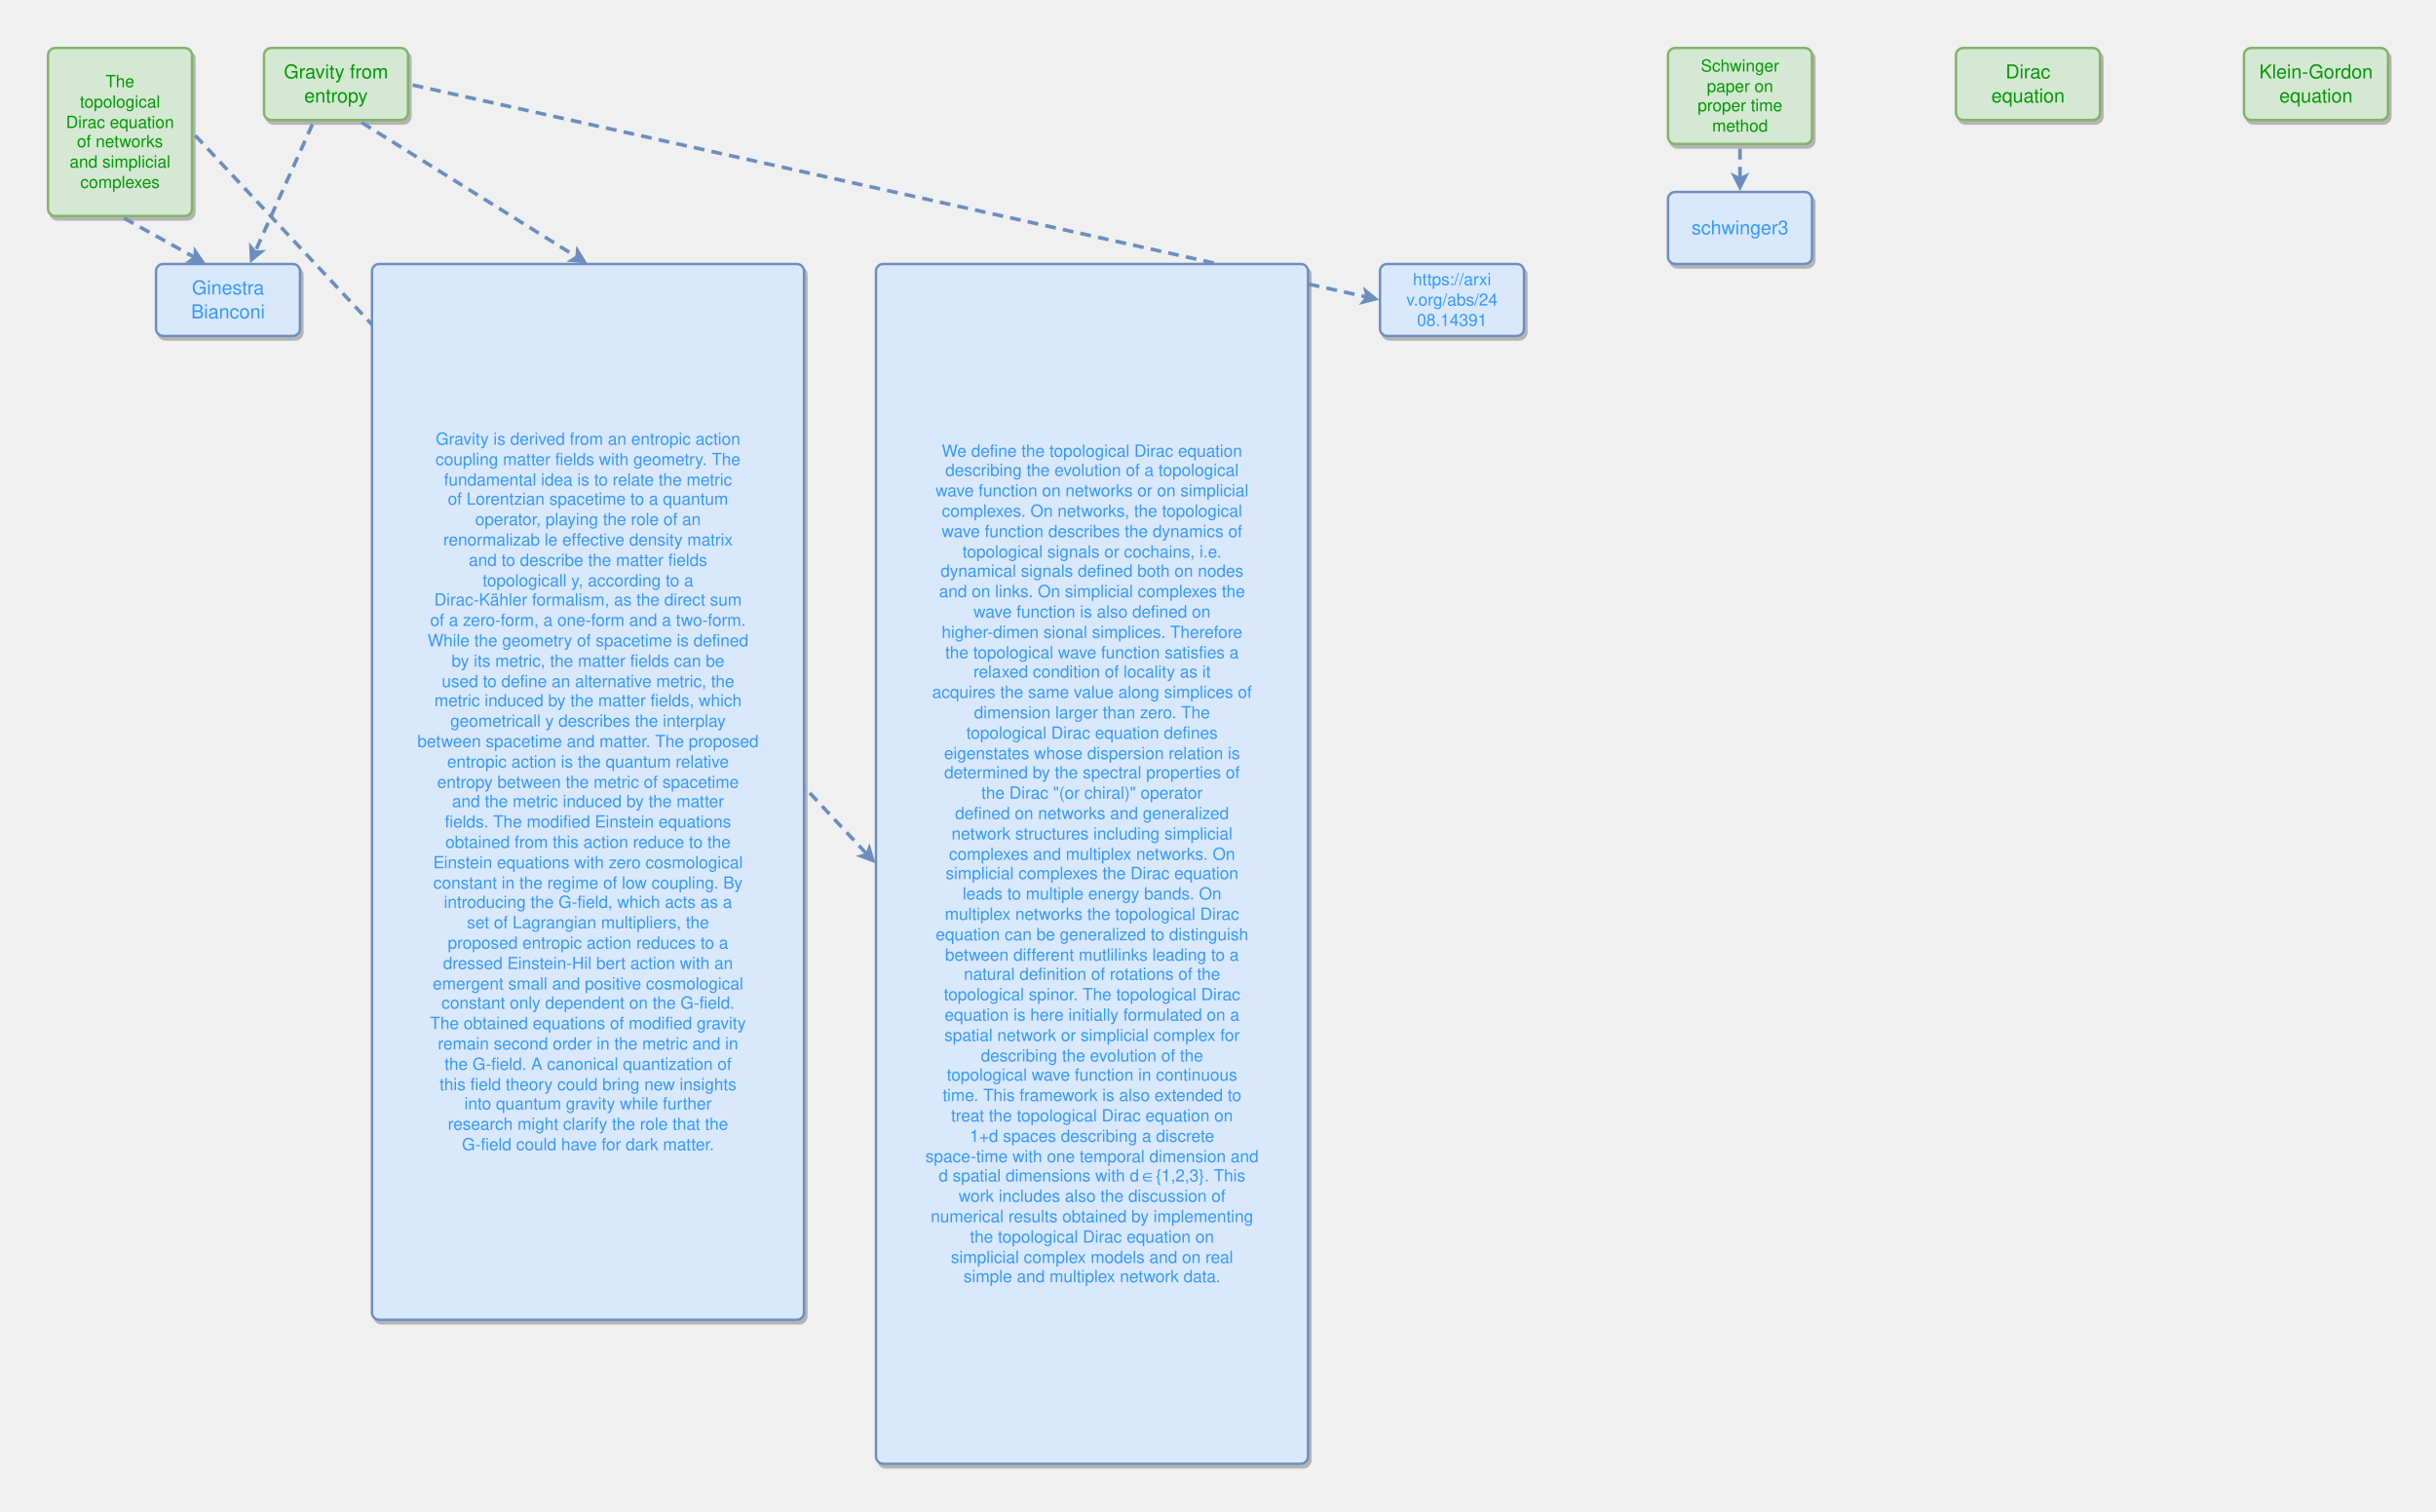
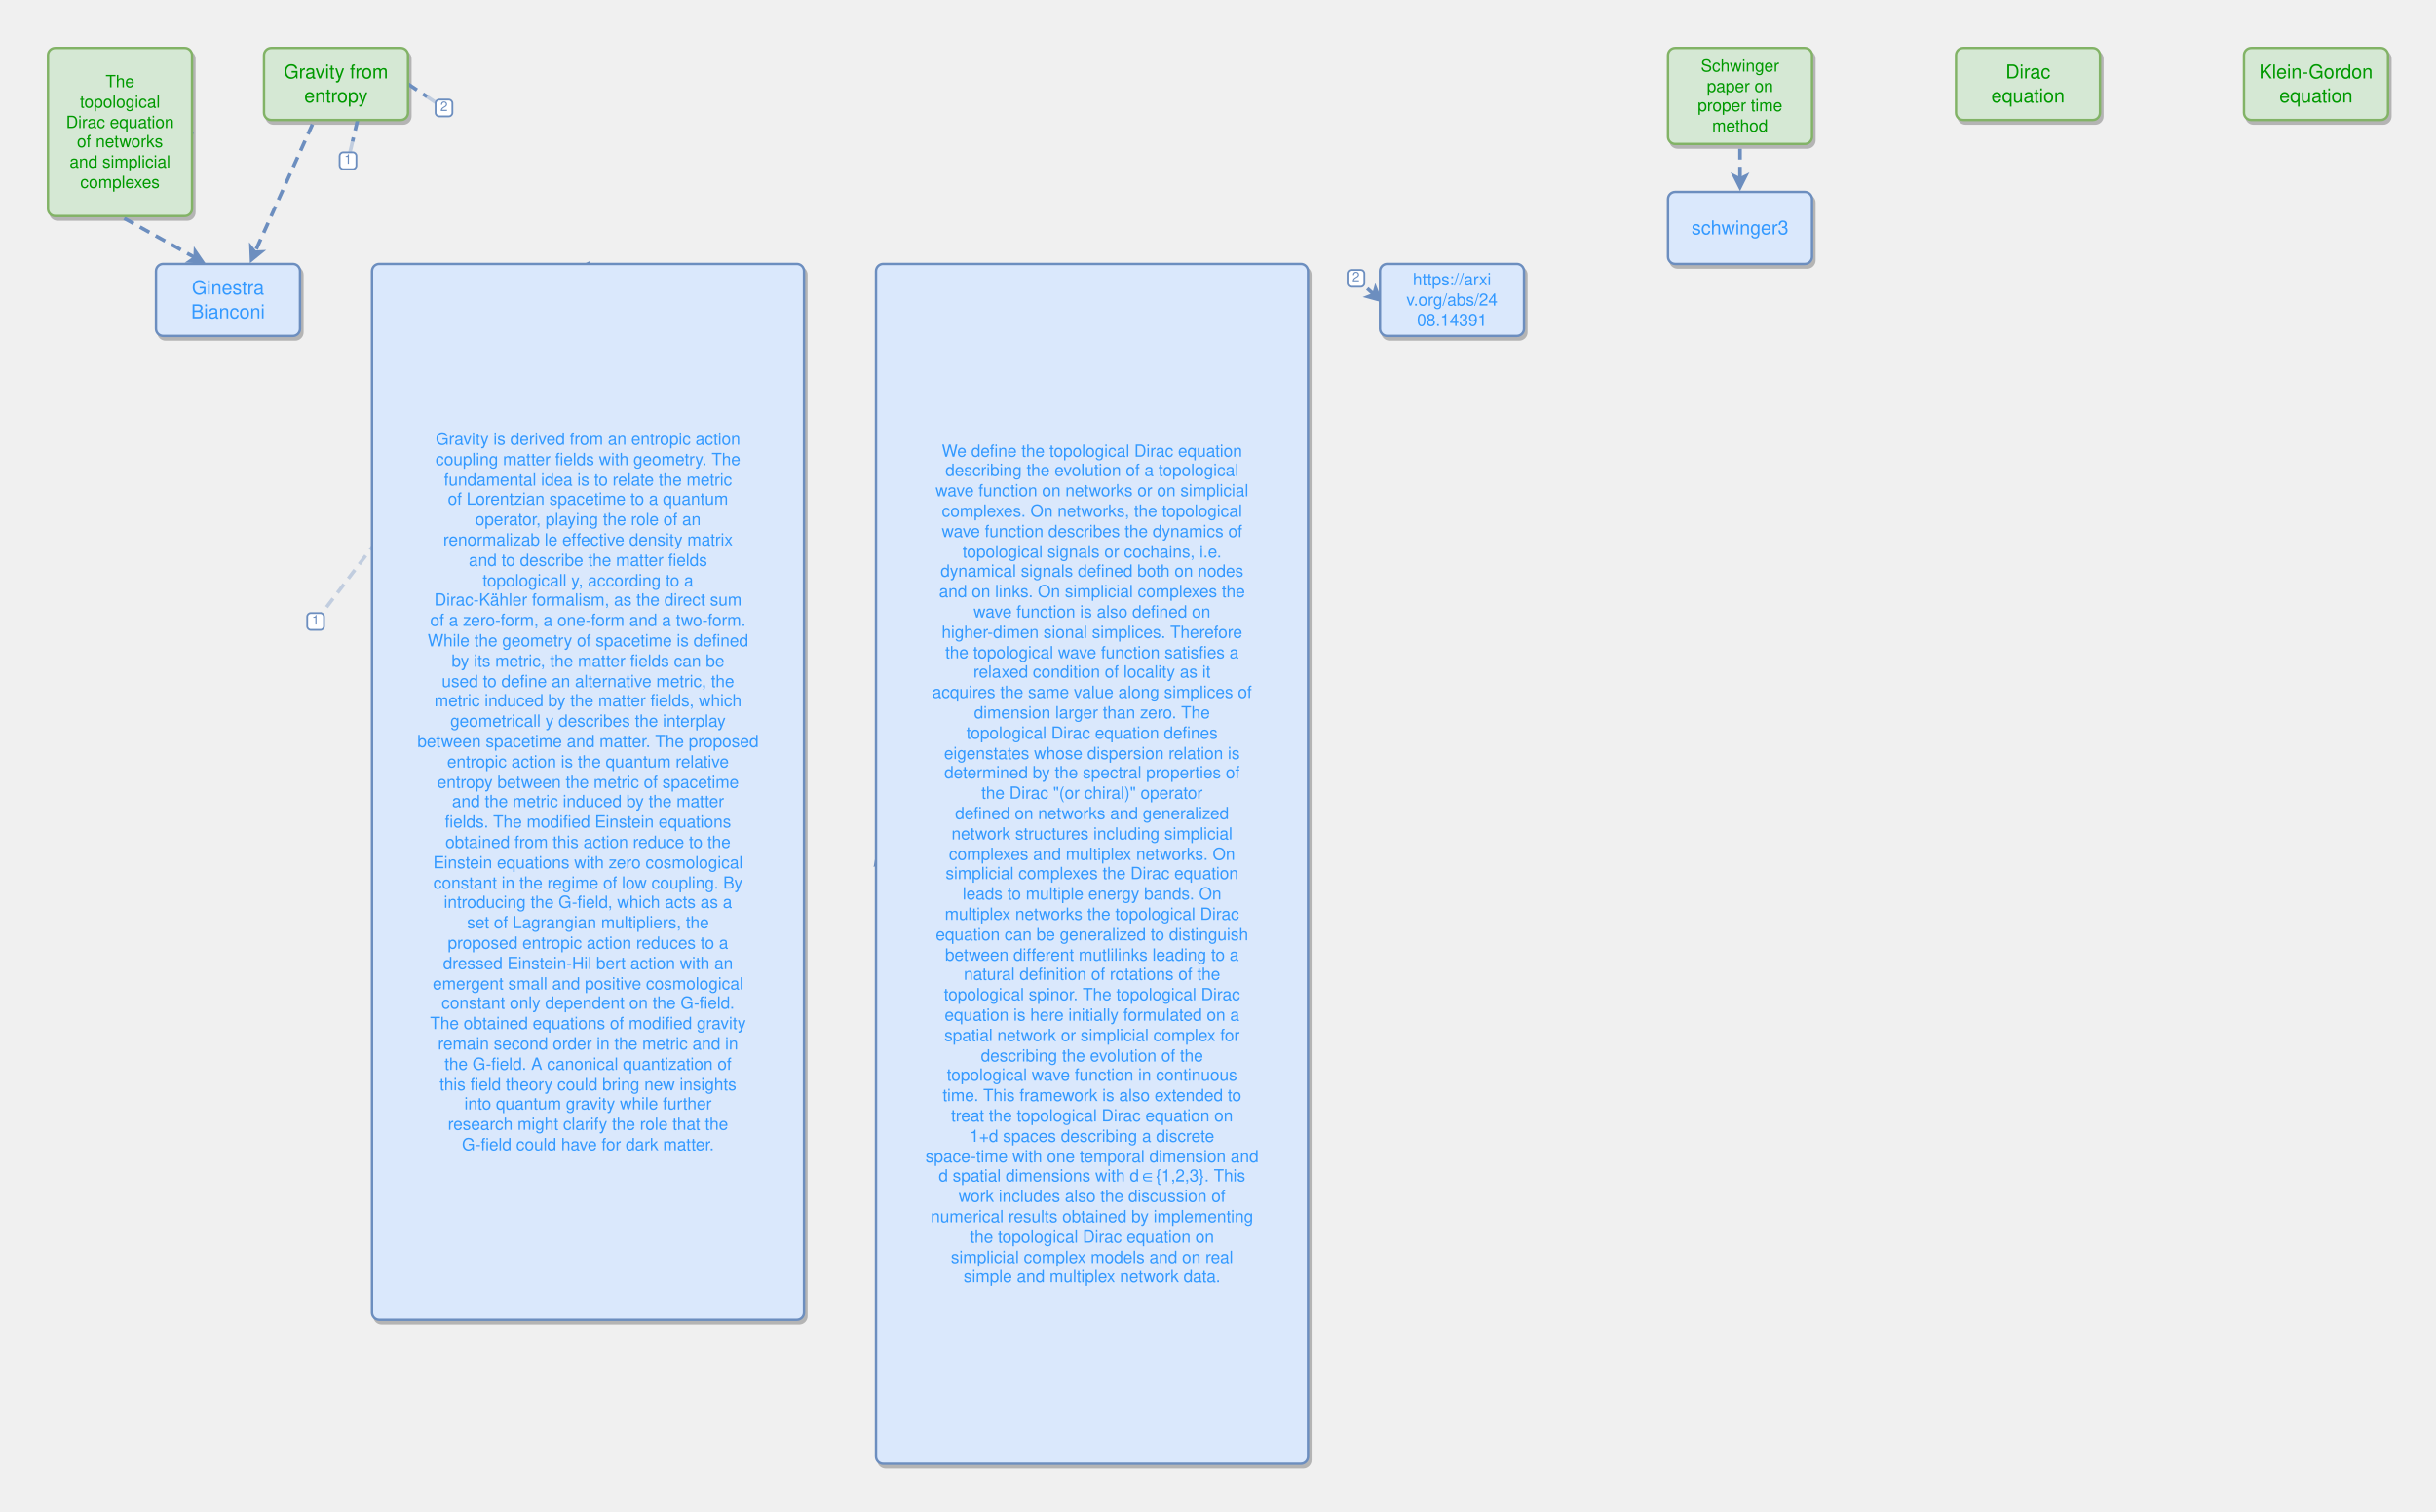
<svg xmlns="http://www.w3.org/2000/svg" width="2030" height="1260" viewBox="0 0 2030 1260">
  <defs>
  </defs>
  <g id="container-shells">
  </g>
  <g id="node-shadows">
    <rect x="1630" y="40" width="120" height="60" rx="6" ry="6" fill="#000000" stroke="#000000" stroke-width="2" opacity="0.25" transform="translate(2,3)" />
    <rect x="1390" y="160" width="120" height="60" rx="6" ry="6" fill="#000000" stroke="#000000" stroke-width="2" opacity="0.25" transform="translate(2,3)" />
    <rect x="130" y="220" width="120" height="60" rx="6" ry="6" fill="#000000" stroke="#000000" stroke-width="2" opacity="0.25" transform="translate(2,3)" />
    <rect x="220" y="40" width="120" height="60" rx="6" ry="6" fill="#000000" stroke="#000000" stroke-width="2" opacity="0.25" transform="translate(2,3)" />
    <rect x="310" y="220" width="360" height="880" rx="6" ry="6" fill="#000000" stroke="#000000" stroke-width="2" opacity="0.25" transform="translate(2,3)" />
    <rect x="1870" y="40" width="120" height="60" rx="6" ry="6" fill="#000000" stroke="#000000" stroke-width="2" opacity="0.25" transform="translate(2,3)" />
    <rect x="1390" y="40" width="120" height="80" rx="6" ry="6" fill="#000000" stroke="#000000" stroke-width="2" opacity="0.25" transform="translate(2,3)" />
    <rect x="40" y="40" width="120" height="140" rx="6" ry="6" fill="#000000" stroke="#000000" stroke-width="2" opacity="0.25" transform="translate(2,3)" />
    <rect x="730" y="220" width="360" height="1000" rx="6" ry="6" fill="#000000" stroke="#000000" stroke-width="2" opacity="0.25" transform="translate(2,3)" />
    <rect x="1150" y="220" width="120" height="60" rx="6" ry="6" fill="#000000" stroke="#000000" stroke-width="2" opacity="0.25" transform="translate(2,3)" />
  </g>
  <g id="edges">
    <g class="edge" data-edge-idx="0" data-edge-base="expresses" data-edge-from="3" data-edge-to="2">
      <line x1="260.36" y1="103.65" x2="212.41" y2="210.20" stroke="#6c8ebf" stroke-width="3" stroke-dasharray="9 6" />
      <path d="M 209.64 216.35 L 209.23 206.30 L 212.41 210.20 L 217.44 209.99 Z" fill="#6c8ebf" stroke="#6c8ebf" stroke-width="3" stroke-miterlimit="10" />
      <text x="236" y="156" text-anchor="middle" dominant-baseline="middle" font-family="Helvetica,Inter,Segoe UI,Arial" font-size="11" paint-order="stroke" stroke="#ffffff" stroke-width="3" stroke-linejoin="round" fill="#6c8ebf">
      </text>
    </g>
    <g class="edge" data-edge-idx="1" data-edge-base="expresses" data-edge-from="3" data-edge-to="4">
-       <line x1="301.39" y1="102.12" x2="480.88" y2="214.30" stroke="#6c8ebf" stroke-width="3" stroke-dasharray="9 6" />
-       <path d="M 486.61 217.88 L 476.59 216.93 L 480.88 214.30 L 481.36 209.29 Z" fill="#6c8ebf" stroke="#6c8ebf" stroke-width="3" stroke-miterlimit="10" />
-       <text x="390" y="158" text-anchor="middle" dominant-baseline="middle" font-family="Helvetica,Inter,Segoe UI,Arial" font-size="11" paint-order="stroke" stroke="#ffffff" stroke-width="3" stroke-linejoin="round" fill="#6c8ebf">
-       </text>
+       <g class="edge-full" opacity="0">
+         <line x1="290.00" y1="134.00" x2="263.00" y2="518.00" stroke="#6c8ebf" stroke-width="3" stroke-dasharray="9 6" />
+         <text x="276" y="326" text-anchor="middle" dominant-baseline="middle" font-family="Helvetica,Inter,Segoe UI,Arial" font-size="11" paint-order="stroke" stroke="#ffffff" stroke-width="3" stroke-linejoin="round" fill="#6c8ebf">
+       </text>
+       </g>
+       <g class="edge-stub" data-stub-end="source">
+         <line x1="298.00" y1="100.00" x2="293.76" y2="118.00" stroke="#6c8ebf" stroke-width="3" stroke-dasharray="9 6" />
+         <line x1="293.76" y1="118.00" x2="290.00" y2="134.00" stroke="#6c8ebf" stroke-width="3" stroke-dasharray="9 6" stroke-opacity="0.35" />
+         <g class="edge-badge">
+           <rect x="283.00" y="127.00" width="14.00" height="14.00" rx="3" fill="#ffffff" stroke="#6c8ebf" stroke-width="1.5" />
+           <text x="290.00" y="134.00" text-anchor="middle" dominant-baseline="central" font-size="11" font-family="Helvetica,Arial,sans-serif" fill="#6c8ebf">1</text>
+         </g>
+       </g>
+       <g class="edge-stub" data-stub-end="target">
+         <line x1="369.82" y1="377.76" x2="485.91" y2="225.37" stroke="#6c8ebf" stroke-width="3" stroke-dasharray="9 6" />
+         <line x1="263.00" y1="518.00" x2="369.82" y2="377.76" stroke="#6c8ebf" stroke-width="3" stroke-dasharray="9 6" stroke-opacity="0.35" />
+         <path d="M 490.00 220.00 L 488.13 229.89 L 485.91 225.37 L 480.97 224.43 Z" fill="#6c8ebf" stroke="#6c8ebf" stroke-width="3" stroke-miterlimit="10" />
+         <g class="edge-badge">
+           <rect x="256.00" y="511.00" width="14.00" height="14.00" rx="3" fill="#ffffff" stroke="#6c8ebf" stroke-width="1.5" />
+           <text x="263.00" y="518.00" text-anchor="middle" dominant-baseline="central" font-size="11" font-family="Helvetica,Arial,sans-serif" fill="#6c8ebf">1</text>
+         </g>
+       </g>
    </g>
    <g class="edge" data-edge-idx="2" data-edge-base="expresses" data-edge-from="3" data-edge-to="9">
-       <line x1="343.90" y1="70.87" x2="1139.51" y2="247.67" stroke="#6c8ebf" stroke-width="3" stroke-dasharray="9 6" />
-       <path d="M 1146.10 249.13 L 1136.33 251.57 L 1139.51 247.67 L 1138.29 242.79 Z" fill="#6c8ebf" stroke="#6c8ebf" stroke-width="3" stroke-miterlimit="10" />
-       <text x="741" y="158" text-anchor="middle" dominant-baseline="middle" font-family="Helvetica,Inter,Segoe UI,Arial" font-size="11" paint-order="stroke" stroke="#ffffff" stroke-width="3" stroke-linejoin="round" fill="#6c8ebf">
-       </text>
+       <g class="edge-full" opacity="0">
+         <line x1="370.00" y1="90.00" x2="1130.00" y2="232.00" stroke="#6c8ebf" stroke-width="3" stroke-dasharray="9 6" />
+         <text x="750" y="161" text-anchor="middle" dominant-baseline="middle" font-family="Helvetica,Inter,Segoe UI,Arial" font-size="11" paint-order="stroke" stroke="#ffffff" stroke-width="3" stroke-linejoin="round" fill="#6c8ebf">
+       </text>
+       </g>
+       <g class="edge-stub" data-stub-end="source">
+         <line x1="340.00" y1="70.00" x2="355.88" y2="80.59" stroke="#6c8ebf" stroke-width="3" stroke-dasharray="9 6" />
+         <line x1="355.88" y1="80.59" x2="370.00" y2="90.00" stroke="#6c8ebf" stroke-width="3" stroke-dasharray="9 6" stroke-opacity="0.35" />
+         <g class="edge-badge">
+           <rect x="363.00" y="83.00" width="14.00" height="14.00" rx="3" fill="#ffffff" stroke="#6c8ebf" stroke-width="1.5" />
+           <text x="370.00" y="90.00" text-anchor="middle" dominant-baseline="central" font-size="11" font-family="Helvetica,Arial,sans-serif" fill="#6c8ebf">2</text>
+         </g>
+       </g>
+       <g class="edge-stub" data-stub-end="target">
+         <line x1="1139.41" y1="240.47" x2="1144.98" y2="245.48" stroke="#6c8ebf" stroke-width="3" stroke-dasharray="9 6" />
+         <line x1="1130.00" y1="232.00" x2="1139.41" y2="240.47" stroke="#6c8ebf" stroke-width="3" stroke-dasharray="9 6" stroke-opacity="0.35" />
+         <path d="M 1150.00 250.00 L 1140.30 247.32 L 1144.98 245.48 L 1146.32 240.63 Z" fill="#6c8ebf" stroke="#6c8ebf" stroke-width="3" stroke-miterlimit="10" />
+         <g class="edge-badge">
+           <rect x="1123.00" y="225.00" width="14.00" height="14.00" rx="3" fill="#ffffff" stroke="#6c8ebf" stroke-width="1.5" />
+           <text x="1130.00" y="232.00" text-anchor="middle" dominant-baseline="central" font-size="11" font-family="Helvetica,Arial,sans-serif" fill="#6c8ebf">2</text>
+         </g>
+       </g>
    </g>
    <g class="edge" data-edge-idx="3" data-edge-base="expresses" data-edge-from="6" data-edge-to="10">
      <line x1="1450.00" y1="124.00" x2="1450.00" y2="149.25" stroke="#6c8ebf" stroke-width="3" stroke-dasharray="9 6" />
      <path d="M 1450.00 156.00 L 1445.50 147.00 L 1450.00 149.25 L 1454.50 147.00 Z" fill="#6c8ebf" stroke="#6c8ebf" stroke-width="3" stroke-miterlimit="10" />
      <text x="1450" y="136" text-anchor="middle" dominant-baseline="middle" font-family="Helvetica,Inter,Segoe UI,Arial" font-size="11" paint-order="stroke" stroke="#ffffff" stroke-width="3" stroke-linejoin="round" fill="#6c8ebf">
      </text>
    </g>
    <g class="edge" data-edge-idx="4" data-edge-base="expresses" data-edge-from="7" data-edge-to="2">
      <line x1="103.50" y1="181.94" x2="162.60" y2="214.78" stroke="#6c8ebf" stroke-width="3" stroke-dasharray="9 6" />
      <path d="M 168.50 218.06 L 158.45 217.62 L 162.60 214.78 L 162.82 209.75 Z" fill="#6c8ebf" stroke="#6c8ebf" stroke-width="3" stroke-miterlimit="10" />
      <text x="132" y="197" text-anchor="middle" dominant-baseline="middle" font-family="Helvetica,Inter,Segoe UI,Arial" font-size="11" paint-order="stroke" stroke="#ffffff" stroke-width="3" stroke-linejoin="round" fill="#6c8ebf">
      </text>
    </g>
    <g class="edge" data-edge-idx="5" data-edge-base="expresses" data-edge-from="7" data-edge-to="8">
-       <line x1="162.73" y1="112.92" x2="722.66" y2="712.15" stroke="#6c8ebf" stroke-width="3" stroke-dasharray="9 6" />
-       <path d="M 727.27 717.08 L 717.84 713.57 L 722.66 712.15 L 724.41 707.43 Z" fill="#6c8ebf" stroke="#6c8ebf" stroke-width="3" stroke-miterlimit="10" />
-       <text x="442" y="412" text-anchor="middle" dominant-baseline="middle" font-family="Helvetica,Inter,Segoe UI,Arial" font-size="11" paint-order="stroke" stroke="#ffffff" stroke-width="3" stroke-linejoin="round" fill="#6c8ebf">
-       </text>
+       <g class="edge-full" opacity="0">
+         <line x1="144.00" y1="157.00" x2="810.00" y2="613.00" stroke="#6c8ebf" stroke-width="3" stroke-dasharray="9 6" />
+         <text x="477" y="385" text-anchor="middle" dominant-baseline="middle" font-family="Helvetica,Inter,Segoe UI,Arial" font-size="11" paint-order="stroke" stroke="#ffffff" stroke-width="3" stroke-linejoin="round" fill="#6c8ebf">
+       </text>
+       </g>
+       <g class="edge-stub" data-stub-end="source">
+         <line x1="160.00" y1="110.00" x2="151.53" y2="134.88" stroke="#6c8ebf" stroke-width="3" stroke-dasharray="9 6" />
+         <line x1="151.53" y1="134.88" x2="144.00" y2="157.00" stroke="#6c8ebf" stroke-width="3" stroke-dasharray="9 6" stroke-opacity="0.35" />
+         <g class="edge-badge">
+           <rect x="137.00" y="150.00" width="14.00" height="14.00" rx="3" fill="#ffffff" stroke="#6c8ebf" stroke-width="1.5" />
+           <text x="144.00" y="157.00" text-anchor="middle" dominant-baseline="central" font-size="11" font-family="Helvetica,Arial,sans-serif" fill="#6c8ebf">3</text>
+         </g>
+       </g>
+       <g class="edge-stub" data-stub-end="target">
+         <line x1="772.35" y1="663.35" x2="734.04" y2="714.59" stroke="#6c8ebf" stroke-width="3" stroke-dasharray="9 6" />
+         <line x1="810.00" y1="613.00" x2="772.35" y2="663.35" stroke="#6c8ebf" stroke-width="3" stroke-dasharray="9 6" stroke-opacity="0.35" />
+         <path d="M 730.00 720.00 L 731.79 710.10 L 734.04 714.59 L 738.99 715.49 Z" fill="#6c8ebf" stroke="#6c8ebf" stroke-width="3" stroke-miterlimit="10" />
+         <g class="edge-badge">
+           <rect x="803.00" y="606.00" width="14.00" height="14.00" rx="3" fill="#ffffff" stroke="#6c8ebf" stroke-width="1.5" />
+           <text x="810.00" y="613.00" text-anchor="middle" dominant-baseline="central" font-size="11" font-family="Helvetica,Arial,sans-serif" fill="#6c8ebf">3</text>
+         </g>
+       </g>
    </g>
  </g>
  <g id="nodes">
    <rect x="1630" y="40" width="120" height="60" rx="6" ry="6" fill="#d5e8d4" stroke="#82b366" stroke-width="2" />
    <text x="1690" y="60" text-anchor="middle" dominant-baseline="middle" font-family="Helvetica,Inter,Segoe UI,Arial" font-size="16" font-weight="normal" fill="#009900">Dirac</text>
    <text x="1690" y="80" text-anchor="middle" dominant-baseline="middle" font-family="Helvetica,Inter,Segoe UI,Arial" font-size="16" font-weight="normal" fill="#009900">equation</text>
    <rect x="1390" y="160" width="120" height="60" rx="6" ry="6" fill="#dae8fc" stroke="#6c8ebf" stroke-width="2" />
    <text x="1450" y="190" text-anchor="middle" dominant-baseline="middle" font-family="Helvetica,Inter,Segoe UI,Arial" font-size="16" font-weight="normal" fill="#3399ff">schwinger3</text>
    <rect x="130" y="220" width="120" height="60" rx="6" ry="6" fill="#dae8fc" stroke="#6c8ebf" stroke-width="2" />
    <text x="190" y="240" text-anchor="middle" dominant-baseline="middle" font-family="Helvetica,Inter,Segoe UI,Arial" font-size="16" font-weight="normal" fill="#3399ff">Ginestra</text>
    <text x="190" y="260" text-anchor="middle" dominant-baseline="middle" font-family="Helvetica,Inter,Segoe UI,Arial" font-size="16" font-weight="normal" fill="#3399ff">Bianconi</text>
    <g>
      <rect x="220" y="40" width="120" height="60" rx="6" ry="6" fill="#d5e8d4" stroke="#82b366" stroke-width="2" />
      <text x="280" y="60" text-anchor="middle" dominant-baseline="middle" font-family="Helvetica,Inter,Segoe UI,Arial" font-size="16" font-weight="normal" fill="#009900">Gravity from</text>
      <text x="280" y="80" text-anchor="middle" dominant-baseline="middle" font-family="Helvetica,Inter,Segoe UI,Arial" font-size="16" font-weight="normal" fill="#009900">entropy</text>
    </g>
    <rect x="310" y="220" width="360" height="880" rx="6" ry="6" fill="#dae8fc" stroke="#6c8ebf" stroke-width="2" />
    <text x="490" y="366" text-anchor="middle" dominant-baseline="middle" font-family="Helvetica,Inter,Segoe UI,Arial" font-size="14" font-weight="normal" fill="#3399ff">Gravity is derived from an entropic action</text>
    <text x="490" y="383" text-anchor="middle" dominant-baseline="middle" font-family="Helvetica,Inter,Segoe UI,Arial" font-size="14" font-weight="normal" fill="#3399ff">coupling matter fields with geometry. The</text>
    <text x="490" y="400" text-anchor="middle" dominant-baseline="middle" font-family="Helvetica,Inter,Segoe UI,Arial" font-size="14" font-weight="normal" fill="#3399ff">fundamental idea is to relate the metric</text>
    <text x="490" y="416" text-anchor="middle" dominant-baseline="middle" font-family="Helvetica,Inter,Segoe UI,Arial" font-size="14" font-weight="normal" fill="#3399ff">of Lorentzian spacetime to a quantum</text>
    <text x="490" y="433" text-anchor="middle" dominant-baseline="middle" font-family="Helvetica,Inter,Segoe UI,Arial" font-size="14" font-weight="normal" fill="#3399ff">operator, playing the role of an</text>
    <text x="490" y="450" text-anchor="middle" dominant-baseline="middle" font-family="Helvetica,Inter,Segoe UI,Arial" font-size="14" font-weight="normal" fill="#3399ff">renormalizab le effective density matrix</text>
    <text x="490" y="467" text-anchor="middle" dominant-baseline="middle" font-family="Helvetica,Inter,Segoe UI,Arial" font-size="14" font-weight="normal" fill="#3399ff">and to describe the matter fields</text>
    <text x="490" y="484" text-anchor="middle" dominant-baseline="middle" font-family="Helvetica,Inter,Segoe UI,Arial" font-size="14" font-weight="normal" fill="#3399ff">topologicall y, according to a</text>
    <text x="490" y="500" text-anchor="middle" dominant-baseline="middle" font-family="Helvetica,Inter,Segoe UI,Arial" font-size="14" font-weight="normal" fill="#3399ff">Dirac-Kähler formalism, as the direct sum</text>
    <text x="490" y="517" text-anchor="middle" dominant-baseline="middle" font-family="Helvetica,Inter,Segoe UI,Arial" font-size="14" font-weight="normal" fill="#3399ff">of a zero-form, a one-form and a two-form.</text>
    <text x="490" y="534" text-anchor="middle" dominant-baseline="middle" font-family="Helvetica,Inter,Segoe UI,Arial" font-size="14" font-weight="normal" fill="#3399ff">While the geometry of spacetime is defined</text>
    <text x="490" y="551" text-anchor="middle" dominant-baseline="middle" font-family="Helvetica,Inter,Segoe UI,Arial" font-size="14" font-weight="normal" fill="#3399ff">by its metric, the matter fields can be</text>
    <text x="490" y="568" text-anchor="middle" dominant-baseline="middle" font-family="Helvetica,Inter,Segoe UI,Arial" font-size="14" font-weight="normal" fill="#3399ff">used to define an alternative metric, the</text>
    <text x="490" y="584" text-anchor="middle" dominant-baseline="middle" font-family="Helvetica,Inter,Segoe UI,Arial" font-size="14" font-weight="normal" fill="#3399ff">metric induced by the matter fields, which</text>
    <text x="490" y="601" text-anchor="middle" dominant-baseline="middle" font-family="Helvetica,Inter,Segoe UI,Arial" font-size="14" font-weight="normal" fill="#3399ff">geometricall y describes the interplay</text>
    <text x="490" y="618" text-anchor="middle" dominant-baseline="middle" font-family="Helvetica,Inter,Segoe UI,Arial" font-size="14" font-weight="normal" fill="#3399ff">between spacetime and matter. The proposed</text>
    <text x="490" y="635" text-anchor="middle" dominant-baseline="middle" font-family="Helvetica,Inter,Segoe UI,Arial" font-size="14" font-weight="normal" fill="#3399ff">entropic action is the quantum relative</text>
    <text x="490" y="652" text-anchor="middle" dominant-baseline="middle" font-family="Helvetica,Inter,Segoe UI,Arial" font-size="14" font-weight="normal" fill="#3399ff">entropy between the metric of spacetime</text>
    <text x="490" y="668" text-anchor="middle" dominant-baseline="middle" font-family="Helvetica,Inter,Segoe UI,Arial" font-size="14" font-weight="normal" fill="#3399ff">and the metric induced by the matter</text>
    <text x="490" y="685" text-anchor="middle" dominant-baseline="middle" font-family="Helvetica,Inter,Segoe UI,Arial" font-size="14" font-weight="normal" fill="#3399ff">fields. The modified Einstein equations</text>
    <text x="490" y="702" text-anchor="middle" dominant-baseline="middle" font-family="Helvetica,Inter,Segoe UI,Arial" font-size="14" font-weight="normal" fill="#3399ff">obtained from this action reduce to the</text>
    <text x="490" y="719" text-anchor="middle" dominant-baseline="middle" font-family="Helvetica,Inter,Segoe UI,Arial" font-size="14" font-weight="normal" fill="#3399ff">Einstein equations with zero cosmological</text>
    <text x="490" y="736" text-anchor="middle" dominant-baseline="middle" font-family="Helvetica,Inter,Segoe UI,Arial" font-size="14" font-weight="normal" fill="#3399ff">constant in the regime of low coupling. By</text>
    <text x="490" y="752" text-anchor="middle" dominant-baseline="middle" font-family="Helvetica,Inter,Segoe UI,Arial" font-size="14" font-weight="normal" fill="#3399ff">introducing the G-field, which acts as a</text>
    <text x="490" y="769" text-anchor="middle" dominant-baseline="middle" font-family="Helvetica,Inter,Segoe UI,Arial" font-size="14" font-weight="normal" fill="#3399ff">set of Lagrangian multipliers, the</text>
    <text x="490" y="786" text-anchor="middle" dominant-baseline="middle" font-family="Helvetica,Inter,Segoe UI,Arial" font-size="14" font-weight="normal" fill="#3399ff">proposed entropic action reduces to a</text>
    <text x="490" y="803" text-anchor="middle" dominant-baseline="middle" font-family="Helvetica,Inter,Segoe UI,Arial" font-size="14" font-weight="normal" fill="#3399ff">dressed Einstein-Hil bert action with an</text>
    <text x="490" y="820" text-anchor="middle" dominant-baseline="middle" font-family="Helvetica,Inter,Segoe UI,Arial" font-size="14" font-weight="normal" fill="#3399ff">emergent small and positive cosmological</text>
    <text x="490" y="836" text-anchor="middle" dominant-baseline="middle" font-family="Helvetica,Inter,Segoe UI,Arial" font-size="14" font-weight="normal" fill="#3399ff">constant only dependent on the G-field.</text>
    <text x="490" y="853" text-anchor="middle" dominant-baseline="middle" font-family="Helvetica,Inter,Segoe UI,Arial" font-size="14" font-weight="normal" fill="#3399ff">The obtained equations of modified gravity</text>
    <text x="490" y="870" text-anchor="middle" dominant-baseline="middle" font-family="Helvetica,Inter,Segoe UI,Arial" font-size="14" font-weight="normal" fill="#3399ff">remain second order in the metric and in</text>
    <text x="490" y="887" text-anchor="middle" dominant-baseline="middle" font-family="Helvetica,Inter,Segoe UI,Arial" font-size="14" font-weight="normal" fill="#3399ff">the G-field. A canonical quantization of</text>
    <text x="490" y="904" text-anchor="middle" dominant-baseline="middle" font-family="Helvetica,Inter,Segoe UI,Arial" font-size="14" font-weight="normal" fill="#3399ff">this field theory could bring new insights</text>
    <text x="490" y="920" text-anchor="middle" dominant-baseline="middle" font-family="Helvetica,Inter,Segoe UI,Arial" font-size="14" font-weight="normal" fill="#3399ff">into quantum gravity while further</text>
    <text x="490" y="937" text-anchor="middle" dominant-baseline="middle" font-family="Helvetica,Inter,Segoe UI,Arial" font-size="14" font-weight="normal" fill="#3399ff">research might clarify the role that the</text>
    <text x="490" y="954" text-anchor="middle" dominant-baseline="middle" font-family="Helvetica,Inter,Segoe UI,Arial" font-size="14" font-weight="normal" fill="#3399ff">G-field could have for dark matter.</text>
    <rect x="1870" y="40" width="120" height="60" rx="6" ry="6" fill="#d5e8d4" stroke="#82b366" stroke-width="2" />
    <text x="1930" y="60" text-anchor="middle" dominant-baseline="middle" font-family="Helvetica,Inter,Segoe UI,Arial" font-size="16" font-weight="normal" fill="#009900">Klein-Gordon</text>
    <text x="1930" y="80" text-anchor="middle" dominant-baseline="middle" font-family="Helvetica,Inter,Segoe UI,Arial" font-size="16" font-weight="normal" fill="#009900">equation</text>
    <g>
      <rect x="1390" y="40" width="120" height="80" rx="6" ry="6" fill="#d5e8d4" stroke="#82b366" stroke-width="2" />
      <text x="1450" y="55" text-anchor="middle" dominant-baseline="middle" font-family="Helvetica,Inter,Segoe UI,Arial" font-size="14" font-weight="normal" fill="#009900">Schwinger</text>
      <text x="1450" y="72" text-anchor="middle" dominant-baseline="middle" font-family="Helvetica,Inter,Segoe UI,Arial" font-size="14" font-weight="normal" fill="#009900">paper on</text>
      <text x="1450" y="88" text-anchor="middle" dominant-baseline="middle" font-family="Helvetica,Inter,Segoe UI,Arial" font-size="14" font-weight="normal" fill="#009900">proper time</text>
      <text x="1450" y="105" text-anchor="middle" dominant-baseline="middle" font-family="Helvetica,Inter,Segoe UI,Arial" font-size="14" font-weight="normal" fill="#009900">method</text>
    </g>
    <g>
      <rect x="40" y="40" width="120" height="140" rx="6" ry="6" fill="#d5e8d4" stroke="#82b366" stroke-width="2" />
      <text x="100" y="68" text-anchor="middle" dominant-baseline="middle" font-family="Helvetica,Inter,Segoe UI,Arial" font-size="14" font-weight="normal" fill="#009900">The</text>
      <text x="100" y="85" text-anchor="middle" dominant-baseline="middle" font-family="Helvetica,Inter,Segoe UI,Arial" font-size="14" font-weight="normal" fill="#009900">topological</text>
      <text x="100" y="102" text-anchor="middle" dominant-baseline="middle" font-family="Helvetica,Inter,Segoe UI,Arial" font-size="14" font-weight="normal" fill="#009900">Dirac equation</text>
      <text x="100" y="118" text-anchor="middle" dominant-baseline="middle" font-family="Helvetica,Inter,Segoe UI,Arial" font-size="14" font-weight="normal" fill="#009900">of networks</text>
      <text x="100" y="135" text-anchor="middle" dominant-baseline="middle" font-family="Helvetica,Inter,Segoe UI,Arial" font-size="14" font-weight="normal" fill="#009900">and simplicial</text>
      <text x="100" y="152" text-anchor="middle" dominant-baseline="middle" font-family="Helvetica,Inter,Segoe UI,Arial" font-size="14" font-weight="normal" fill="#009900">complexes</text>
    </g>
    <rect x="730" y="220" width="360" height="1000" rx="6" ry="6" fill="#dae8fc" stroke="#6c8ebf" stroke-width="2" />
    <text x="910" y="376" text-anchor="middle" dominant-baseline="middle" font-family="Helvetica,Inter,Segoe UI,Arial" font-size="14" font-weight="normal" fill="#3399ff">We define the topological Dirac equation</text>
    <text x="910" y="392" text-anchor="middle" dominant-baseline="middle" font-family="Helvetica,Inter,Segoe UI,Arial" font-size="14" font-weight="normal" fill="#3399ff">describing the evolution of a topological</text>
    <text x="910" y="409" text-anchor="middle" dominant-baseline="middle" font-family="Helvetica,Inter,Segoe UI,Arial" font-size="14" font-weight="normal" fill="#3399ff">wave function on networks or on simplicial</text>
    <text x="910" y="426" text-anchor="middle" dominant-baseline="middle" font-family="Helvetica,Inter,Segoe UI,Arial" font-size="14" font-weight="normal" fill="#3399ff">complexes. On networks, the topological</text>
    <text x="910" y="443" text-anchor="middle" dominant-baseline="middle" font-family="Helvetica,Inter,Segoe UI,Arial" font-size="14" font-weight="normal" fill="#3399ff">wave function describes the dynamics of</text>
    <text x="910" y="460" text-anchor="middle" dominant-baseline="middle" font-family="Helvetica,Inter,Segoe UI,Arial" font-size="14" font-weight="normal" fill="#3399ff">topological signals or cochains, i.e.</text>
    <text x="910" y="476" text-anchor="middle" dominant-baseline="middle" font-family="Helvetica,Inter,Segoe UI,Arial" font-size="14" font-weight="normal" fill="#3399ff">dynamical signals defined both on nodes</text>
    <text x="910" y="493" text-anchor="middle" dominant-baseline="middle" font-family="Helvetica,Inter,Segoe UI,Arial" font-size="14" font-weight="normal" fill="#3399ff">and on links. On simplicial complexes the</text>
    <text x="910" y="510" text-anchor="middle" dominant-baseline="middle" font-family="Helvetica,Inter,Segoe UI,Arial" font-size="14" font-weight="normal" fill="#3399ff">wave function is also defined on</text>
    <text x="910" y="527" text-anchor="middle" dominant-baseline="middle" font-family="Helvetica,Inter,Segoe UI,Arial" font-size="14" font-weight="normal" fill="#3399ff">higher-dimen sional simplices. Therefore</text>
    <text x="910" y="544" text-anchor="middle" dominant-baseline="middle" font-family="Helvetica,Inter,Segoe UI,Arial" font-size="14" font-weight="normal" fill="#3399ff">the topological wave function satisfies a</text>
    <text x="910" y="560" text-anchor="middle" dominant-baseline="middle" font-family="Helvetica,Inter,Segoe UI,Arial" font-size="14" font-weight="normal" fill="#3399ff">relaxed condition of locality as it</text>
    <text x="910" y="577" text-anchor="middle" dominant-baseline="middle" font-family="Helvetica,Inter,Segoe UI,Arial" font-size="14" font-weight="normal" fill="#3399ff">acquires the same value along simplices of</text>
    <text x="910" y="594" text-anchor="middle" dominant-baseline="middle" font-family="Helvetica,Inter,Segoe UI,Arial" font-size="14" font-weight="normal" fill="#3399ff">dimension larger than zero. The</text>
    <text x="910" y="611" text-anchor="middle" dominant-baseline="middle" font-family="Helvetica,Inter,Segoe UI,Arial" font-size="14" font-weight="normal" fill="#3399ff">topological Dirac equation defines</text>
    <text x="910" y="628" text-anchor="middle" dominant-baseline="middle" font-family="Helvetica,Inter,Segoe UI,Arial" font-size="14" font-weight="normal" fill="#3399ff">eigenstates whose dispersion relation is</text>
    <text x="910" y="644" text-anchor="middle" dominant-baseline="middle" font-family="Helvetica,Inter,Segoe UI,Arial" font-size="14" font-weight="normal" fill="#3399ff">determined by the spectral properties of</text>
    <text x="910" y="661" text-anchor="middle" dominant-baseline="middle" font-family="Helvetica,Inter,Segoe UI,Arial" font-size="14" font-weight="normal" fill="#3399ff">the Dirac "(or chiral)" operator</text>
    <text x="910" y="678" text-anchor="middle" dominant-baseline="middle" font-family="Helvetica,Inter,Segoe UI,Arial" font-size="14" font-weight="normal" fill="#3399ff">defined on networks and generalized</text>
    <text x="910" y="695" text-anchor="middle" dominant-baseline="middle" font-family="Helvetica,Inter,Segoe UI,Arial" font-size="14" font-weight="normal" fill="#3399ff">network structures including simplicial</text>
    <text x="910" y="712" text-anchor="middle" dominant-baseline="middle" font-family="Helvetica,Inter,Segoe UI,Arial" font-size="14" font-weight="normal" fill="#3399ff">complexes and multiplex networks. On</text>
    <text x="910" y="728" text-anchor="middle" dominant-baseline="middle" font-family="Helvetica,Inter,Segoe UI,Arial" font-size="14" font-weight="normal" fill="#3399ff">simplicial complexes the Dirac equation</text>
    <text x="910" y="745" text-anchor="middle" dominant-baseline="middle" font-family="Helvetica,Inter,Segoe UI,Arial" font-size="14" font-weight="normal" fill="#3399ff">leads to multiple energy bands. On</text>
    <text x="910" y="762" text-anchor="middle" dominant-baseline="middle" font-family="Helvetica,Inter,Segoe UI,Arial" font-size="14" font-weight="normal" fill="#3399ff">multiplex networks the topological Dirac</text>
    <text x="910" y="779" text-anchor="middle" dominant-baseline="middle" font-family="Helvetica,Inter,Segoe UI,Arial" font-size="14" font-weight="normal" fill="#3399ff">equation can be generalized to distinguish</text>
    <text x="910" y="796" text-anchor="middle" dominant-baseline="middle" font-family="Helvetica,Inter,Segoe UI,Arial" font-size="14" font-weight="normal" fill="#3399ff">between different mutlilinks leading to a</text>
    <text x="910" y="812" text-anchor="middle" dominant-baseline="middle" font-family="Helvetica,Inter,Segoe UI,Arial" font-size="14" font-weight="normal" fill="#3399ff">natural definition of rotations of the</text>
    <text x="910" y="829" text-anchor="middle" dominant-baseline="middle" font-family="Helvetica,Inter,Segoe UI,Arial" font-size="14" font-weight="normal" fill="#3399ff">topological spinor. The topological Dirac</text>
    <text x="910" y="846" text-anchor="middle" dominant-baseline="middle" font-family="Helvetica,Inter,Segoe UI,Arial" font-size="14" font-weight="normal" fill="#3399ff">equation is here initially formulated on a</text>
    <text x="910" y="863" text-anchor="middle" dominant-baseline="middle" font-family="Helvetica,Inter,Segoe UI,Arial" font-size="14" font-weight="normal" fill="#3399ff">spatial network or simplicial complex for</text>
    <text x="910" y="880" text-anchor="middle" dominant-baseline="middle" font-family="Helvetica,Inter,Segoe UI,Arial" font-size="14" font-weight="normal" fill="#3399ff">describing the evolution of the</text>
    <text x="910" y="896" text-anchor="middle" dominant-baseline="middle" font-family="Helvetica,Inter,Segoe UI,Arial" font-size="14" font-weight="normal" fill="#3399ff">topological wave function in continuous</text>
    <text x="910" y="913" text-anchor="middle" dominant-baseline="middle" font-family="Helvetica,Inter,Segoe UI,Arial" font-size="14" font-weight="normal" fill="#3399ff">time. This framework is also extended to</text>
    <text x="910" y="930" text-anchor="middle" dominant-baseline="middle" font-family="Helvetica,Inter,Segoe UI,Arial" font-size="14" font-weight="normal" fill="#3399ff">treat the topological Dirac equation on</text>
    <text x="910" y="947" text-anchor="middle" dominant-baseline="middle" font-family="Helvetica,Inter,Segoe UI,Arial" font-size="14" font-weight="normal" fill="#3399ff">1+d spaces describing a discrete</text>
    <text x="910" y="964" text-anchor="middle" dominant-baseline="middle" font-family="Helvetica,Inter,Segoe UI,Arial" font-size="14" font-weight="normal" fill="#3399ff">space-time with one temporal dimension and</text>
    <text x="910" y="980" text-anchor="middle" dominant-baseline="middle" font-family="Helvetica,Inter,Segoe UI,Arial" font-size="14" font-weight="normal" fill="#3399ff">d spatial dimensions with d∈{1,2,3}. This</text>
    <text x="910" y="997" text-anchor="middle" dominant-baseline="middle" font-family="Helvetica,Inter,Segoe UI,Arial" font-size="14" font-weight="normal" fill="#3399ff">work includes also the discussion of</text>
    <text x="910" y="1014" text-anchor="middle" dominant-baseline="middle" font-family="Helvetica,Inter,Segoe UI,Arial" font-size="14" font-weight="normal" fill="#3399ff">numerical results obtained by implementing</text>
    <text x="910" y="1031" text-anchor="middle" dominant-baseline="middle" font-family="Helvetica,Inter,Segoe UI,Arial" font-size="14" font-weight="normal" fill="#3399ff">the topological Dirac equation on</text>
    <text x="910" y="1048" text-anchor="middle" dominant-baseline="middle" font-family="Helvetica,Inter,Segoe UI,Arial" font-size="14" font-weight="normal" fill="#3399ff">simplicial complex models and on real</text>
    <text x="910" y="1064" text-anchor="middle" dominant-baseline="middle" font-family="Helvetica,Inter,Segoe UI,Arial" font-size="14" font-weight="normal" fill="#3399ff">simple and multiplex network data.</text>
    <rect x="1150" y="220" width="120" height="60" rx="6" ry="6" fill="#dae8fc" stroke="#6c8ebf" stroke-width="2" />
    <text x="1210" y="233" text-anchor="middle" dominant-baseline="middle" font-family="Helvetica,Inter,Segoe UI,Arial" font-size="14" font-weight="normal" fill="#3399ff">https://arxi</text>
    <text x="1210" y="250" text-anchor="middle" dominant-baseline="middle" font-family="Helvetica,Inter,Segoe UI,Arial" font-size="14" font-weight="normal" fill="#3399ff">v.org/abs/24</text>
    <text x="1210" y="267" text-anchor="middle" dominant-baseline="middle" font-family="Helvetica,Inter,Segoe UI,Arial" font-size="14" font-weight="normal" fill="#3399ff">08.14391</text>
  </g>
</svg>
